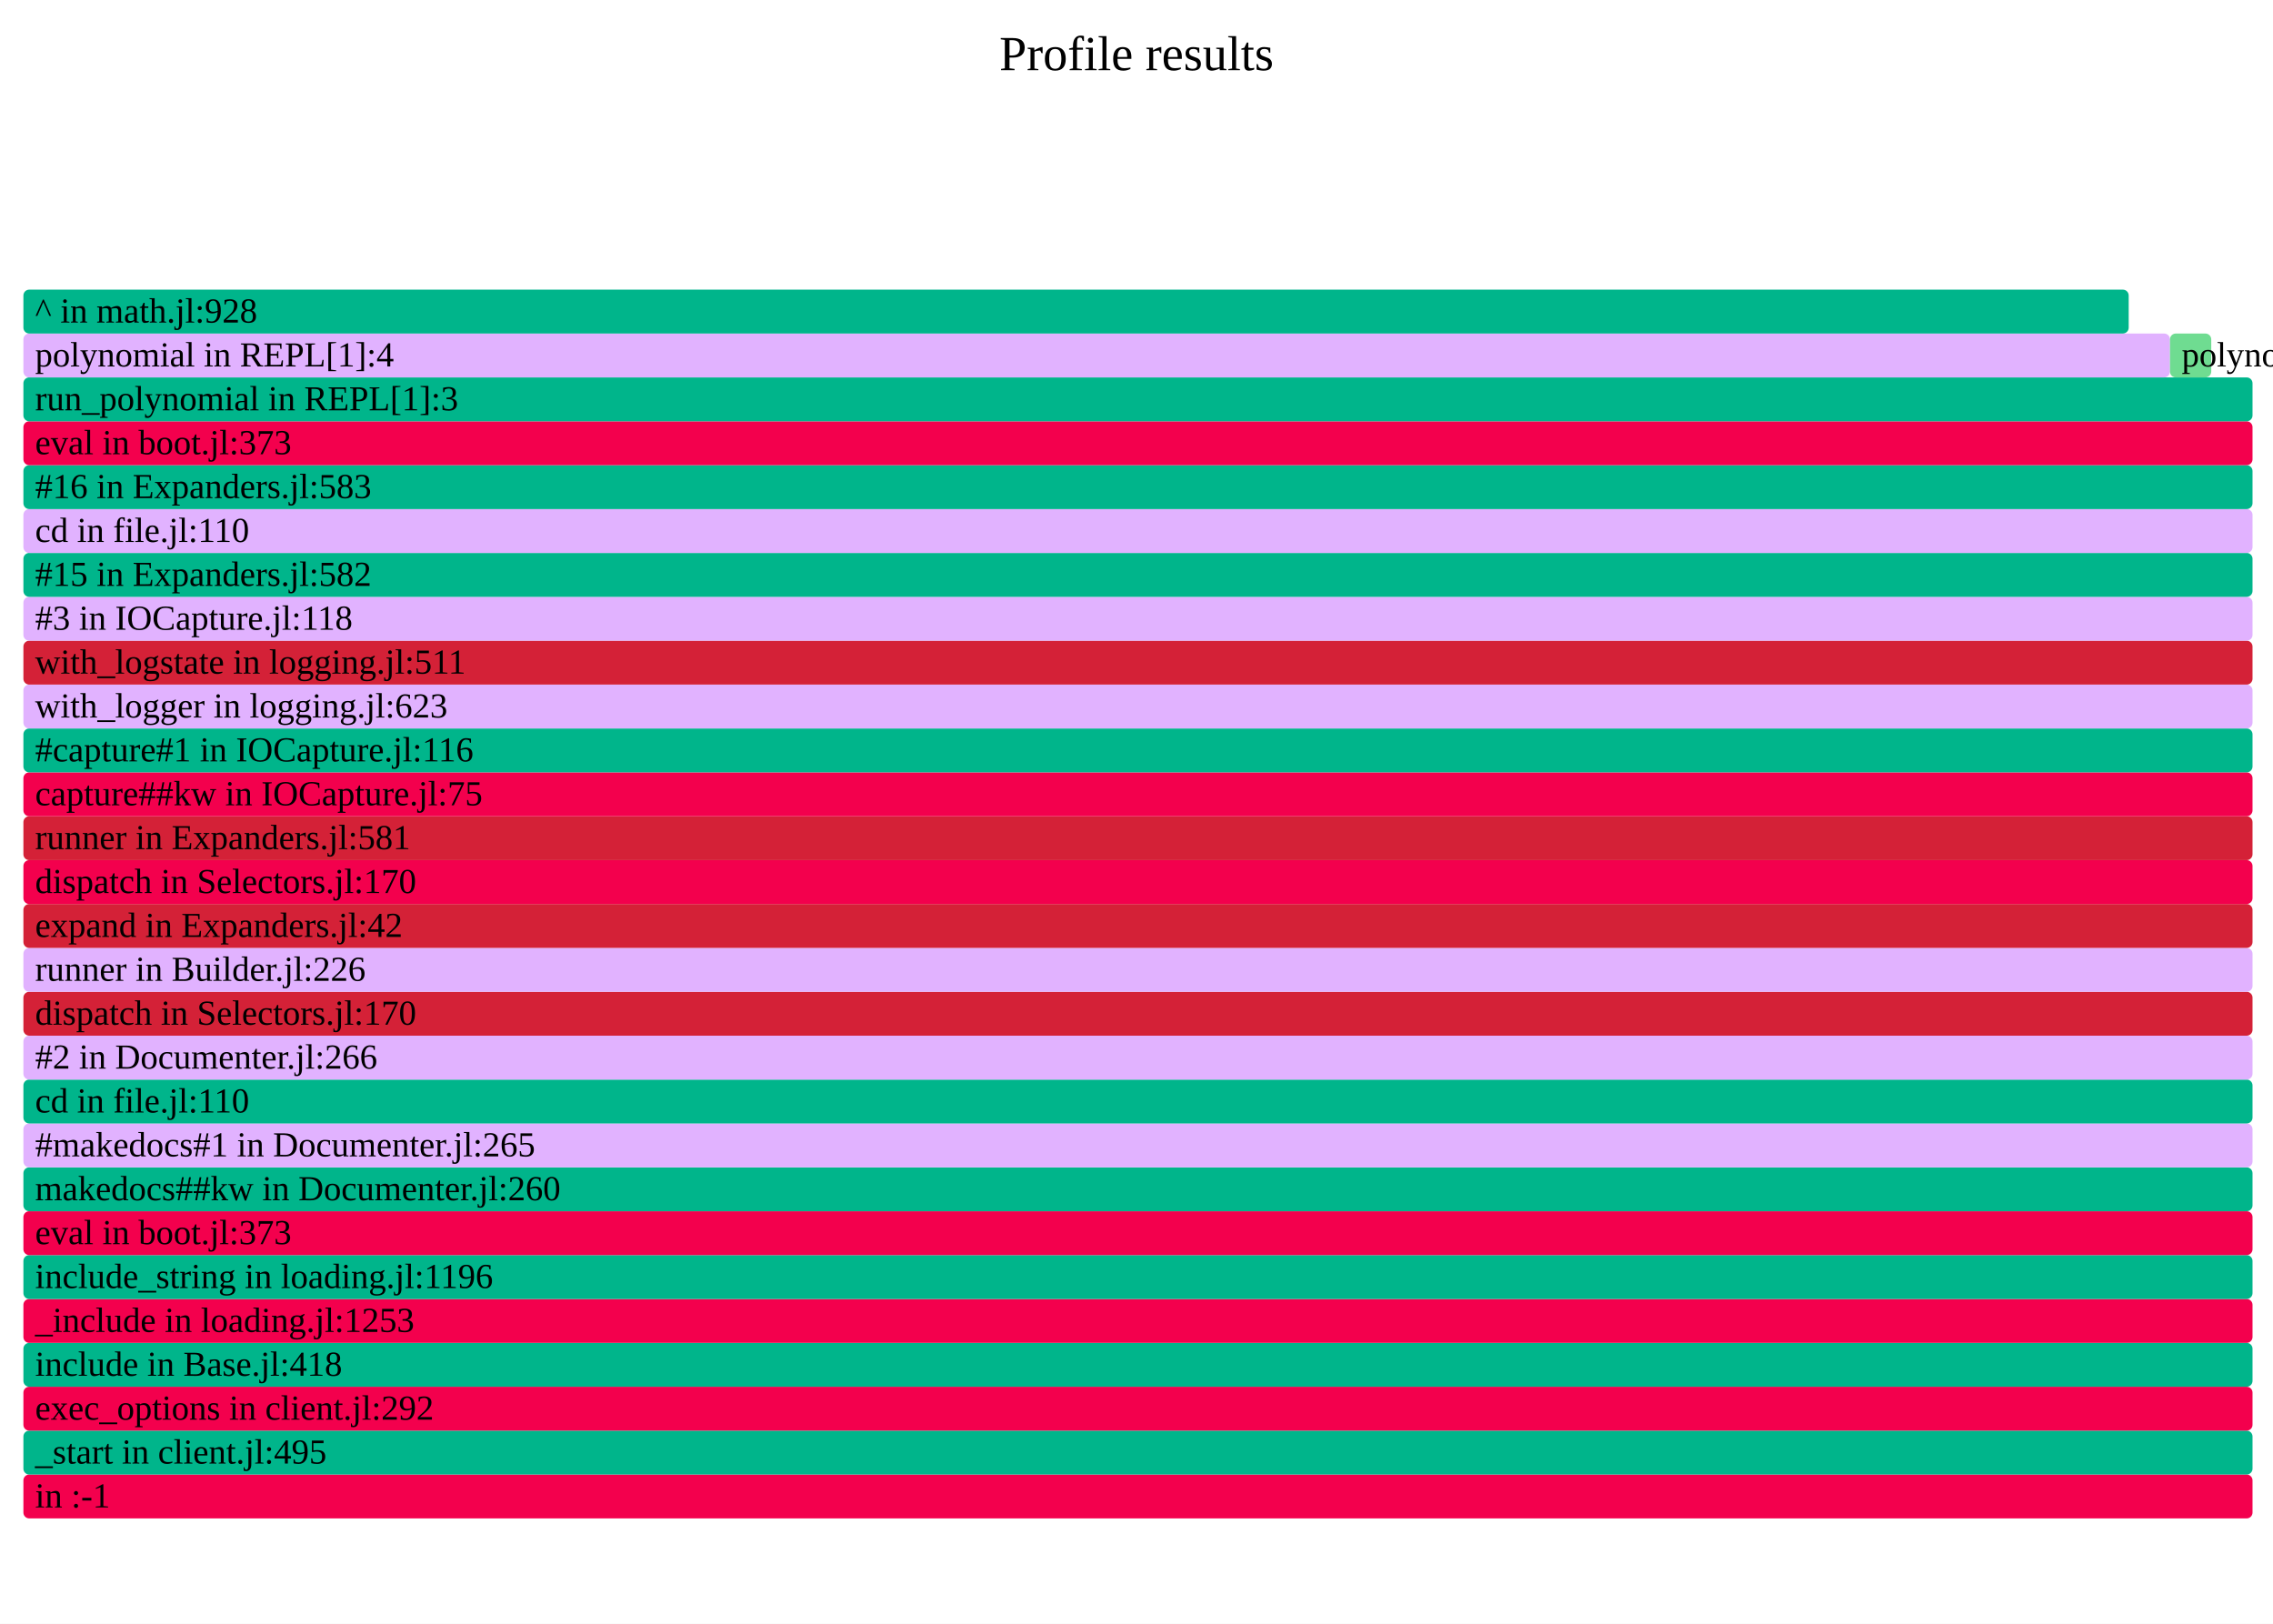
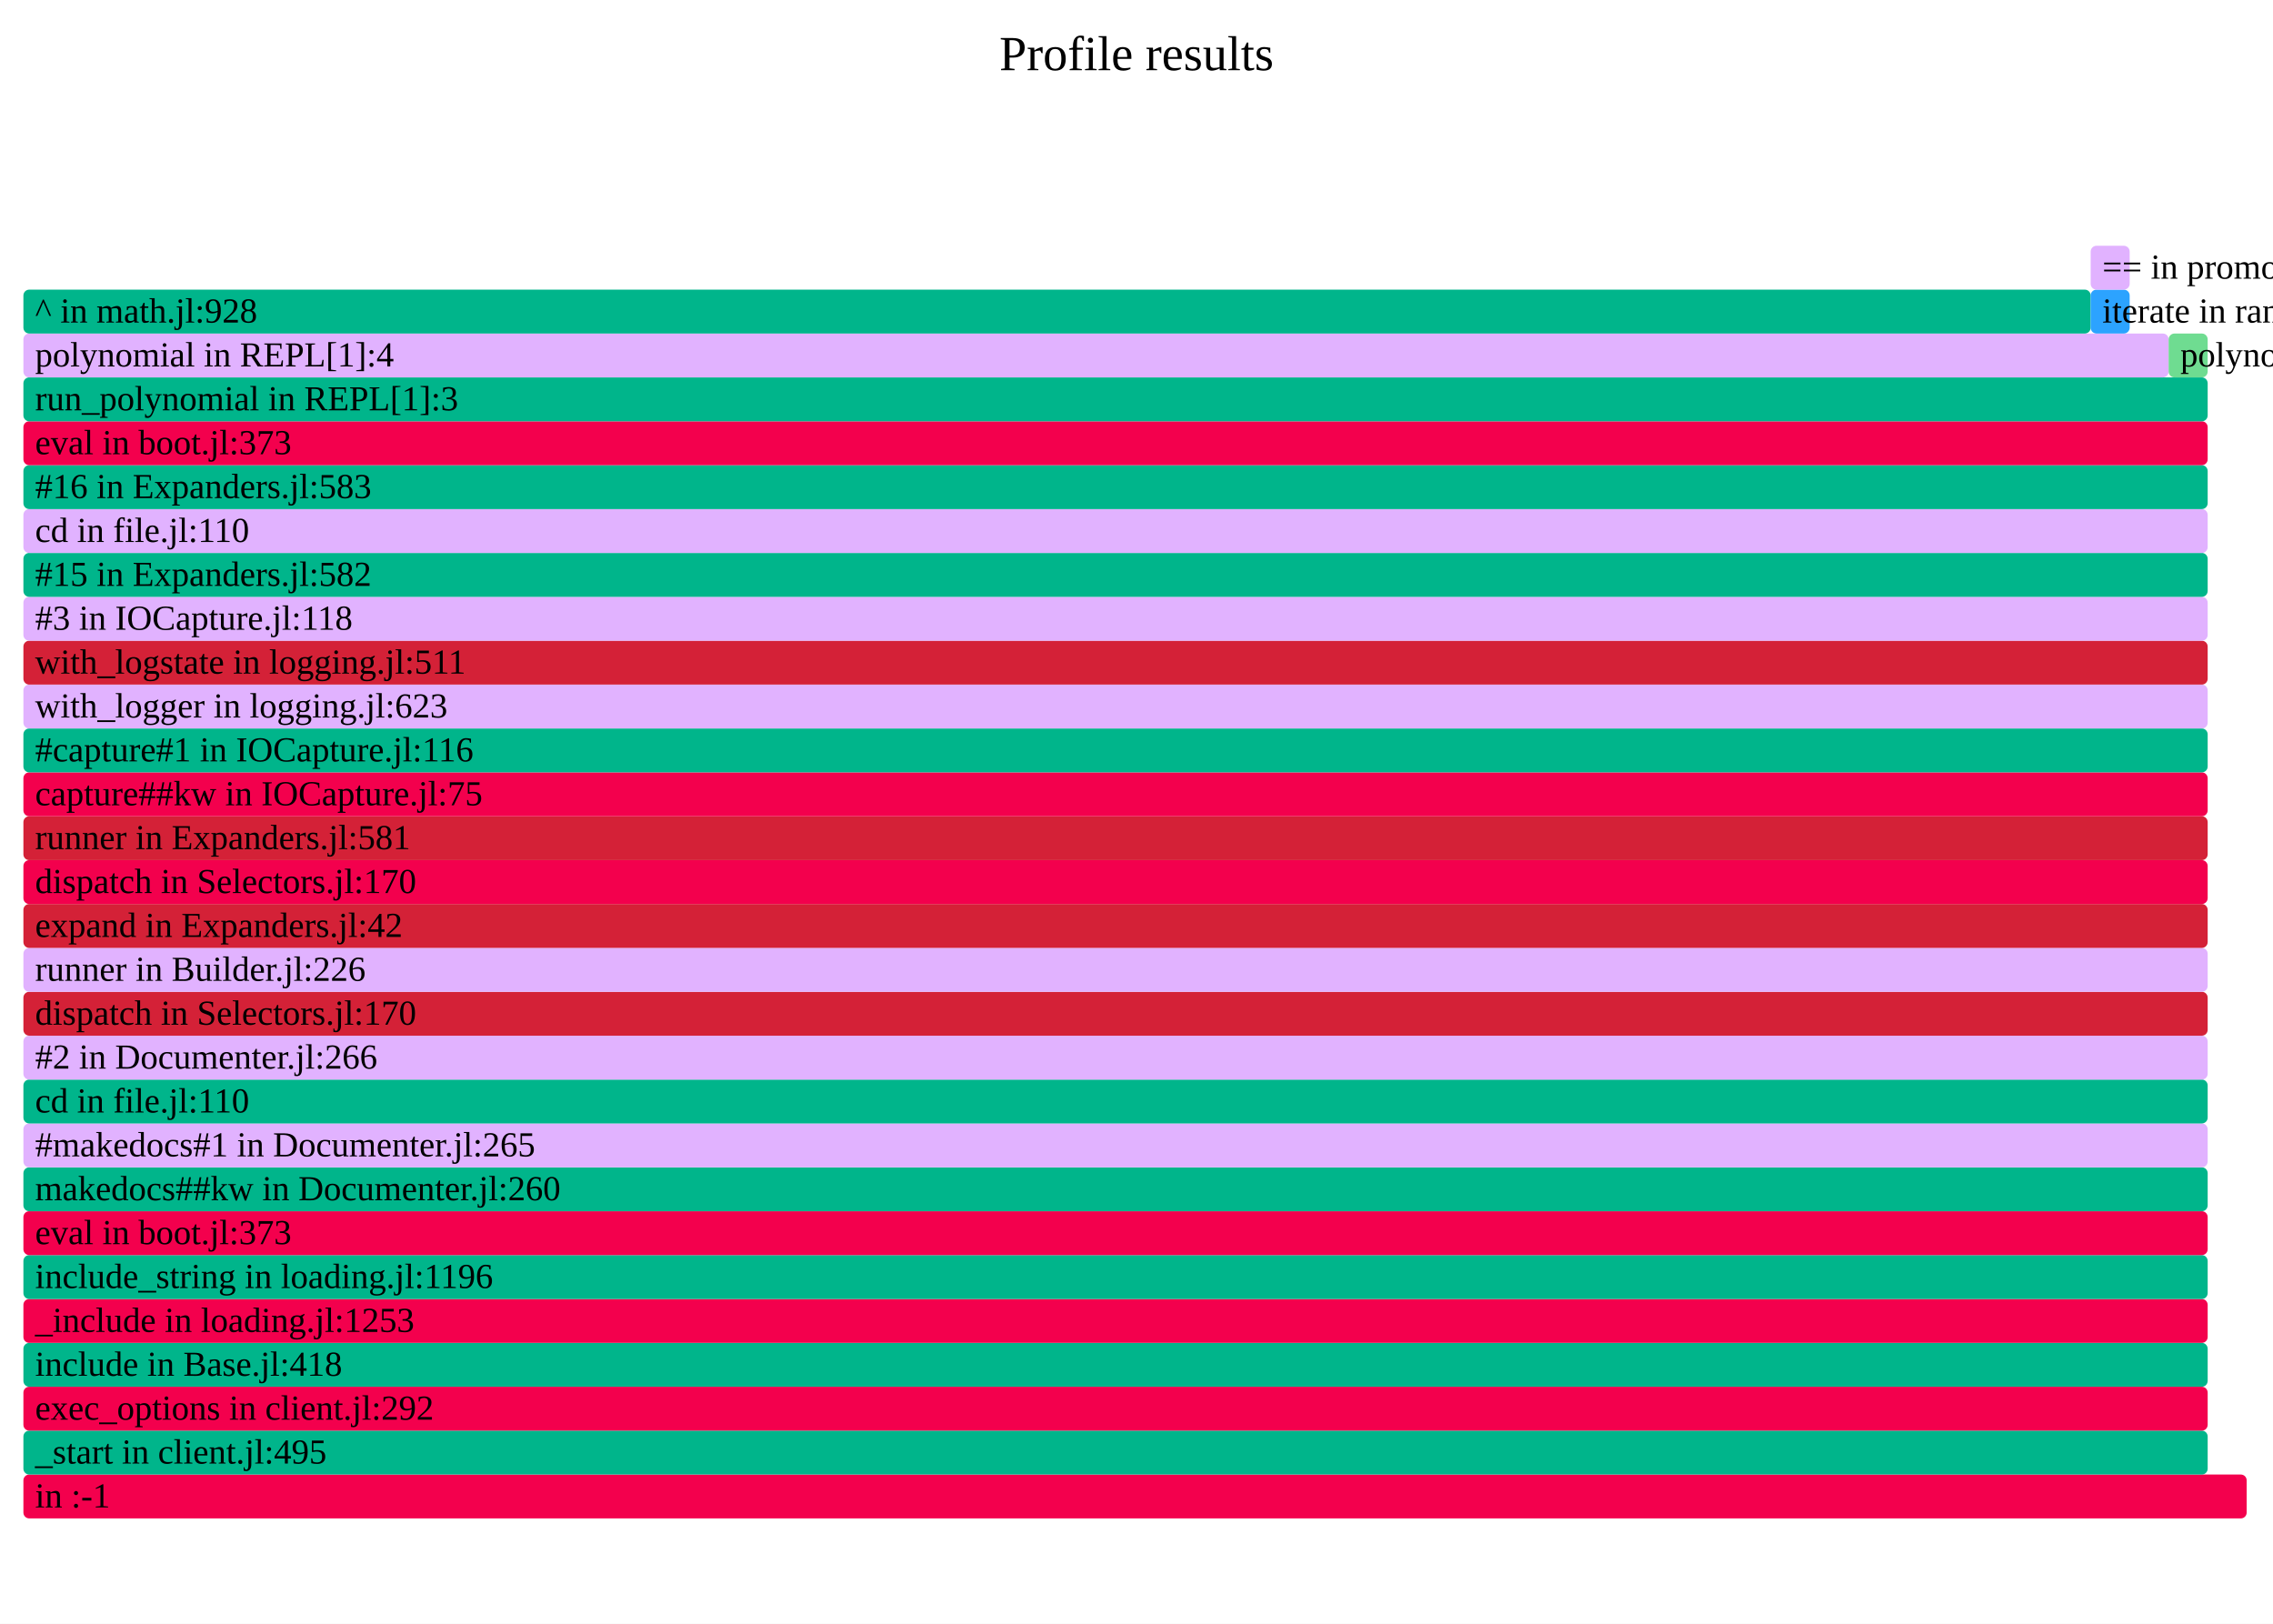
- <svg xmlns="http://www.w3.org/2000/svg" version="1.1" width="777" height="555" viewBox="0 0 777 555" id="fig-d9b8c2e4ab6b40dd92842e0ccf4aca5d">
+ <svg xmlns="http://www.w3.org/2000/svg" version="1.1" width="777" height="555" viewBox="0 0 777 555" id="fig-b4151c5769a24225a42af2f441378c2a">
  <defs>
-     <clipPath id="fig-d9b8c2e4ab6b40dd92842e0ccf4aca5d-clip">
+     <clipPath id="fig-b4151c5769a24225a42af2f441378c2a-clip">
      <rect x="0" y="0" width="777" height="555" />
    </clipPath>
  </defs>
  <style type="text/css">
-     #fig-d9b8c2e4ab6b40dd92842e0ccf4aca5d text {
+     #fig-b4151c5769a24225a42af2f441378c2a text {
        pointer-events: none;
        font-family: inherit;
        font-size: 12px;
        fill: #000000;
    }
-     text#fig-d9b8c2e4ab6b40dd92842e0ccf4aca5d-caption {
+     text#fig-b4151c5769a24225a42af2f441378c2a-caption {
        font-size: 16.8px;
        fill: #000000;
        text-anchor: middle;
    }
-     #fig-d9b8c2e4ab6b40dd92842e0ccf4aca5d-bg {
+     #fig-b4151c5769a24225a42af2f441378c2a-bg {
        fill: #FFFFFF;
    }
-     #fig-d9b8c2e4ab6b40dd92842e0ccf4aca5d-viewport rect, #fig-d9b8c2e4ab6b40dd92842e0ccf4aca5d-viewport path {
+     #fig-b4151c5769a24225a42af2f441378c2a-viewport rect, #fig-b4151c5769a24225a42af2f441378c2a-viewport path {
        vector-effect: non-scaling-stroke;
        fill-opacity: 1;
    }
-     #fig-d9b8c2e4ab6b40dd92842e0ccf4aca5d-viewport text {
+     #fig-b4151c5769a24225a42af2f441378c2a-viewport text {
        stroke: #000000;
        stroke-width: 0;
        stroke-opacity: 0.35;
    }
-     #fig-d9b8c2e4ab6b40dd92842e0ccf4aca5d-viewport rect:hover, #fig-d9b8c2e4ab6b40dd92842e0ccf4aca5d-viewport path:hover {
+     #fig-b4151c5769a24225a42af2f441378c2a-viewport rect:hover, #fig-b4151c5769a24225a42af2f441378c2a-viewport path:hover {
        fill-opacity: 0.75;
        stroke: #000000;
        stroke-width: 0.5;
    }
-     #fig-d9b8c2e4ab6b40dd92842e0ccf4aca5d-viewport + rect {
+     #fig-b4151c5769a24225a42af2f441378c2a-viewport + rect {
        fill: #FFFFFF;
        opacity: 0.8;
    }
-     text#fig-d9b8c2e4ab6b40dd92842e0ccf4aca5d-details{
+     text#fig-b4151c5769a24225a42af2f441378c2a-details{
        fill: #000000;
    }
</style>
-   <g id="fig-d9b8c2e4ab6b40dd92842e0ccf4aca5d-frame" clip-path="url(#fig-d9b8c2e4ab6b40dd92842e0ccf4aca5d-clip)">
-     <rect id="fig-d9b8c2e4ab6b40dd92842e0ccf4aca5d-bg" x="0" y="0" width="777" height="555" />
-     <text id="fig-d9b8c2e4ab6b40dd92842e0ccf4aca5d-caption" x="388.5" y="24">Profile results</text>
-     <g id="fig-d9b8c2e4ab6b40dd92842e0ccf4aca5d-viewport" transform="scale(1)">
-       <rect x="8" y="504" width="762" height="15" rx="2" fill="#F3004D" data-dinfo="" />
+   <g id="fig-b4151c5769a24225a42af2f441378c2a-frame" clip-path="url(#fig-b4151c5769a24225a42af2f441378c2a-clip)">
+     <rect id="fig-b4151c5769a24225a42af2f441378c2a-bg" x="0" y="0" width="777" height="555" />
+     <text id="fig-b4151c5769a24225a42af2f441378c2a-caption" x="388.5" y="24">Profile results</text>
+     <g id="fig-b4151c5769a24225a42af2f441378c2a-viewport" transform="scale(1)">
+       <rect x="8" y="504" width="760" height="15" rx="2" fill="#F3004D" data-dinfo="" />
      <text x="8" dx="4" y="515.25"> in :-1</text>
-       <rect x="8" y="489" width="762" height="15" rx="2" fill="#00B58B" data-dinfo="./" />
+       <rect x="8" y="489" width="746.67" height="15" rx="2" fill="#00B58B" data-dinfo="./" />
      <text x="8" dx="4" y="500.25">_start in client.jl:495</text>
-       <rect x="8" y="474" width="762" height="15" rx="2" fill="#F3004D" data-dinfo="./" />
+       <rect x="8" y="474" width="746.67" height="15" rx="2" fill="#F3004D" data-dinfo="./" />
      <text x="8" dx="4" y="485.25">exec_options in client.jl:292</text>
-       <rect x="8" y="459" width="762" height="15" rx="2" fill="#00B58B" data-dinfo="./" />
+       <rect x="8" y="459" width="746.67" height="15" rx="2" fill="#00B58B" data-dinfo="./" />
      <text x="8" dx="4" y="470.25">include in Base.jl:418</text>
-       <rect x="8" y="444" width="762" height="15" rx="2" fill="#F3004D" data-dinfo="./" />
+       <rect x="8" y="444" width="746.67" height="15" rx="2" fill="#F3004D" data-dinfo="./" />
      <text x="8" dx="4" y="455.25">_include in loading.jl:1253</text>
-       <rect x="8" y="429" width="762" height="15" rx="2" fill="#00B58B" data-dinfo="./" />
+       <rect x="8" y="429" width="746.67" height="15" rx="2" fill="#00B58B" data-dinfo="./" />
      <text x="8" dx="4" y="440.25">include_string in loading.jl:1196</text>
-       <rect x="8" y="414" width="762" height="15" rx="2" fill="#F3004D" data-dinfo="./" />
+       <rect x="8" y="414" width="746.67" height="15" rx="2" fill="#F3004D" data-dinfo="./" />
      <text x="8" dx="4" y="425.25">eval in boot.jl:373</text>
-       <rect x="8" y="399" width="762" height="15" rx="2" fill="#00B58B" data-dinfo="/home/runner/.julia/packages/Documenter/qdbx6/src/" />
+       <rect x="8" y="399" width="746.67" height="15" rx="2" fill="#00B58B" data-dinfo="/home/runner/.julia/packages/Documenter/qdbx6/src/" />
      <text x="8" dx="4" y="410.25">makedocs##kw in Documenter.jl:260</text>
-       <rect x="8" y="384" width="762" height="15" rx="2" fill="#E1B2FF" data-dinfo="/home/runner/.julia/packages/Documenter/qdbx6/src/" />
+       <rect x="8" y="384" width="746.67" height="15" rx="2" fill="#E1B2FF" data-dinfo="/home/runner/.julia/packages/Documenter/qdbx6/src/" />
      <text x="8" dx="4" y="395.25">#makedocs#1 in Documenter.jl:265</text>
-       <rect x="8" y="369" width="762" height="15" rx="2" fill="#00B58B" data-dinfo="./" />
+       <rect x="8" y="369" width="746.67" height="15" rx="2" fill="#00B58B" data-dinfo="./" />
      <text x="8" dx="4" y="380.25">cd in file.jl:110</text>
-       <rect x="8" y="354" width="762" height="15" rx="2" fill="#E1B2FF" data-dinfo="/home/runner/.julia/packages/Documenter/qdbx6/src/" />
+       <rect x="8" y="354" width="746.67" height="15" rx="2" fill="#E1B2FF" data-dinfo="/home/runner/.julia/packages/Documenter/qdbx6/src/" />
      <text x="8" dx="4" y="365.25">#2 in Documenter.jl:266</text>
-       <rect x="8" y="339" width="762" height="15" rx="2" fill="#D42137" data-dinfo="/home/runner/.julia/packages/Documenter/qdbx6/src/Utilities/" />
+       <rect x="8" y="339" width="746.67" height="15" rx="2" fill="#D42137" data-dinfo="/home/runner/.julia/packages/Documenter/qdbx6/src/Utilities/" />
      <text x="8" dx="4" y="350.25">dispatch in Selectors.jl:170</text>
-       <rect x="8" y="324" width="762" height="15" rx="2" fill="#E1B2FF" data-dinfo="/home/runner/.julia/packages/Documenter/qdbx6/src/" />
+       <rect x="8" y="324" width="746.67" height="15" rx="2" fill="#E1B2FF" data-dinfo="/home/runner/.julia/packages/Documenter/qdbx6/src/" />
      <text x="8" dx="4" y="335.25">runner in Builder.jl:226</text>
-       <rect x="8" y="309" width="762" height="15" rx="2" fill="#D42137" data-dinfo="/home/runner/.julia/packages/Documenter/qdbx6/src/" />
+       <rect x="8" y="309" width="746.67" height="15" rx="2" fill="#D42137" data-dinfo="/home/runner/.julia/packages/Documenter/qdbx6/src/" />
      <text x="8" dx="4" y="320.25">expand in Expanders.jl:42</text>
-       <rect x="8" y="294" width="762" height="15" rx="2" fill="#F3004D" data-dinfo="/home/runner/.julia/packages/Documenter/qdbx6/src/Utilities/" />
+       <rect x="8" y="294" width="746.67" height="15" rx="2" fill="#F3004D" data-dinfo="/home/runner/.julia/packages/Documenter/qdbx6/src/Utilities/" />
      <text x="8" dx="4" y="305.25">dispatch in Selectors.jl:170</text>
-       <rect x="8" y="279" width="762" height="15" rx="2" fill="#D42137" data-dinfo="/home/runner/.julia/packages/Documenter/qdbx6/src/" />
+       <rect x="8" y="279" width="746.67" height="15" rx="2" fill="#D42137" data-dinfo="/home/runner/.julia/packages/Documenter/qdbx6/src/" />
      <text x="8" dx="4" y="290.25">runner in Expanders.jl:581</text>
-       <rect x="8" y="264" width="762" height="15" rx="2" fill="#F3004D" data-dinfo="/home/runner/.julia/packages/IOCapture/sXY71/src/" />
+       <rect x="8" y="264" width="746.67" height="15" rx="2" fill="#F3004D" data-dinfo="/home/runner/.julia/packages/IOCapture/sXY71/src/" />
      <text x="8" dx="4" y="275.25">capture##kw in IOCapture.jl:75</text>
-       <rect x="8" y="249" width="762" height="15" rx="2" fill="#00B58B" data-dinfo="/home/runner/.julia/packages/IOCapture/sXY71/src/" />
+       <rect x="8" y="249" width="746.67" height="15" rx="2" fill="#00B58B" data-dinfo="/home/runner/.julia/packages/IOCapture/sXY71/src/" />
      <text x="8" dx="4" y="260.25">#capture#1 in IOCapture.jl:116</text>
-       <rect x="8" y="234" width="762" height="15" rx="2" fill="#E1B2FF" data-dinfo="./" />
+       <rect x="8" y="234" width="746.67" height="15" rx="2" fill="#E1B2FF" data-dinfo="./" />
      <text x="8" dx="4" y="245.25">with_logger in logging.jl:623</text>
-       <rect x="8" y="219" width="762" height="15" rx="2" fill="#D42137" data-dinfo="./" />
+       <rect x="8" y="219" width="746.67" height="15" rx="2" fill="#D42137" data-dinfo="./" />
      <text x="8" dx="4" y="230.25">with_logstate in logging.jl:511</text>
-       <rect x="8" y="204" width="762" height="15" rx="2" fill="#E1B2FF" data-dinfo="/home/runner/.julia/packages/IOCapture/sXY71/src/" />
+       <rect x="8" y="204" width="746.67" height="15" rx="2" fill="#E1B2FF" data-dinfo="/home/runner/.julia/packages/IOCapture/sXY71/src/" />
      <text x="8" dx="4" y="215.25">#3 in IOCapture.jl:118</text>
-       <rect x="8" y="189" width="762" height="15" rx="2" fill="#00B58B" data-dinfo="/home/runner/.julia/packages/Documenter/qdbx6/src/" />
+       <rect x="8" y="189" width="746.67" height="15" rx="2" fill="#00B58B" data-dinfo="/home/runner/.julia/packages/Documenter/qdbx6/src/" />
      <text x="8" dx="4" y="200.25">#15 in Expanders.jl:582</text>
-       <rect x="8" y="174" width="762" height="15" rx="2" fill="#E1B2FF" data-dinfo="./" />
+       <rect x="8" y="174" width="746.67" height="15" rx="2" fill="#E1B2FF" data-dinfo="./" />
      <text x="8" dx="4" y="185.25">cd in file.jl:110</text>
-       <rect x="8" y="159" width="762" height="15" rx="2" fill="#00B58B" data-dinfo="/home/runner/.julia/packages/Documenter/qdbx6/src/" />
+       <rect x="8" y="159" width="746.67" height="15" rx="2" fill="#00B58B" data-dinfo="/home/runner/.julia/packages/Documenter/qdbx6/src/" />
      <text x="8" dx="4" y="170.25">#16 in Expanders.jl:583</text>
-       <rect x="8" y="144" width="762" height="15" rx="2" fill="#F3004D" data-dinfo="./" />
+       <rect x="8" y="144" width="746.67" height="15" rx="2" fill="#F3004D" data-dinfo="./" />
      <text x="8" dx="4" y="155.25">eval in boot.jl:373</text>
-       <rect x="8" y="129" width="762" height="15" rx="2" fill="#00B58B" data-dinfo="./" />
+       <rect x="8" y="129" width="746.67" height="15" rx="2" fill="#00B58B" data-dinfo="./" />
      <text x="8" dx="4" y="140.25">run_polynomial in REPL[1]:3</text>
-       <rect x="8" y="114" width="733.78" height="15" rx="2" fill="#E1B2FF" data-dinfo="./" />
+       <rect x="8" y="114" width="733.33" height="15" rx="2" fill="#E1B2FF" data-dinfo="./" />
      <text x="8" dx="4" y="125.25">polynomial in REPL[1]:4</text>
-       <rect x="8" y="99" width="719.67" height="15" rx="2" fill="#00B58B" data-dinfo="./" />
+       <rect x="8" y="99" width="706.67" height="15" rx="2" fill="#00B58B" data-dinfo="./" />
      <text x="8" dx="4" y="110.25">^ in math.jl:928</text>
-       <rect x="741.78" y="114" width="14.11" height="15" rx="2" fill="#6FDC91" data-dinfo="./" />
-       <text x="741.78" dx="4" y="125.25">polynomial in REPL[1]:6</text>
+       <rect x="714.67" y="99" width="13.33" height="15" rx="2" fill="#2CA3FF" data-dinfo="./" />
+       <text x="714.67" dx="4" y="110.25">iterate in range.jl:837</text>
+       <rect x="714.67" y="84" width="13.33" height="15" rx="2" fill="#E1B2FF" data-dinfo="./" />
+       <text x="714.67" dx="4" y="95.25">== in promotion.jl:468</text>
+       <rect x="741.33" y="114" width="13.34" height="15" rx="2" fill="#6FDC91" data-dinfo="./" />
+       <text x="741.33" dx="4" y="125.25">polynomial in range.jl:0</text>
    </g>
  </g>
</svg>
